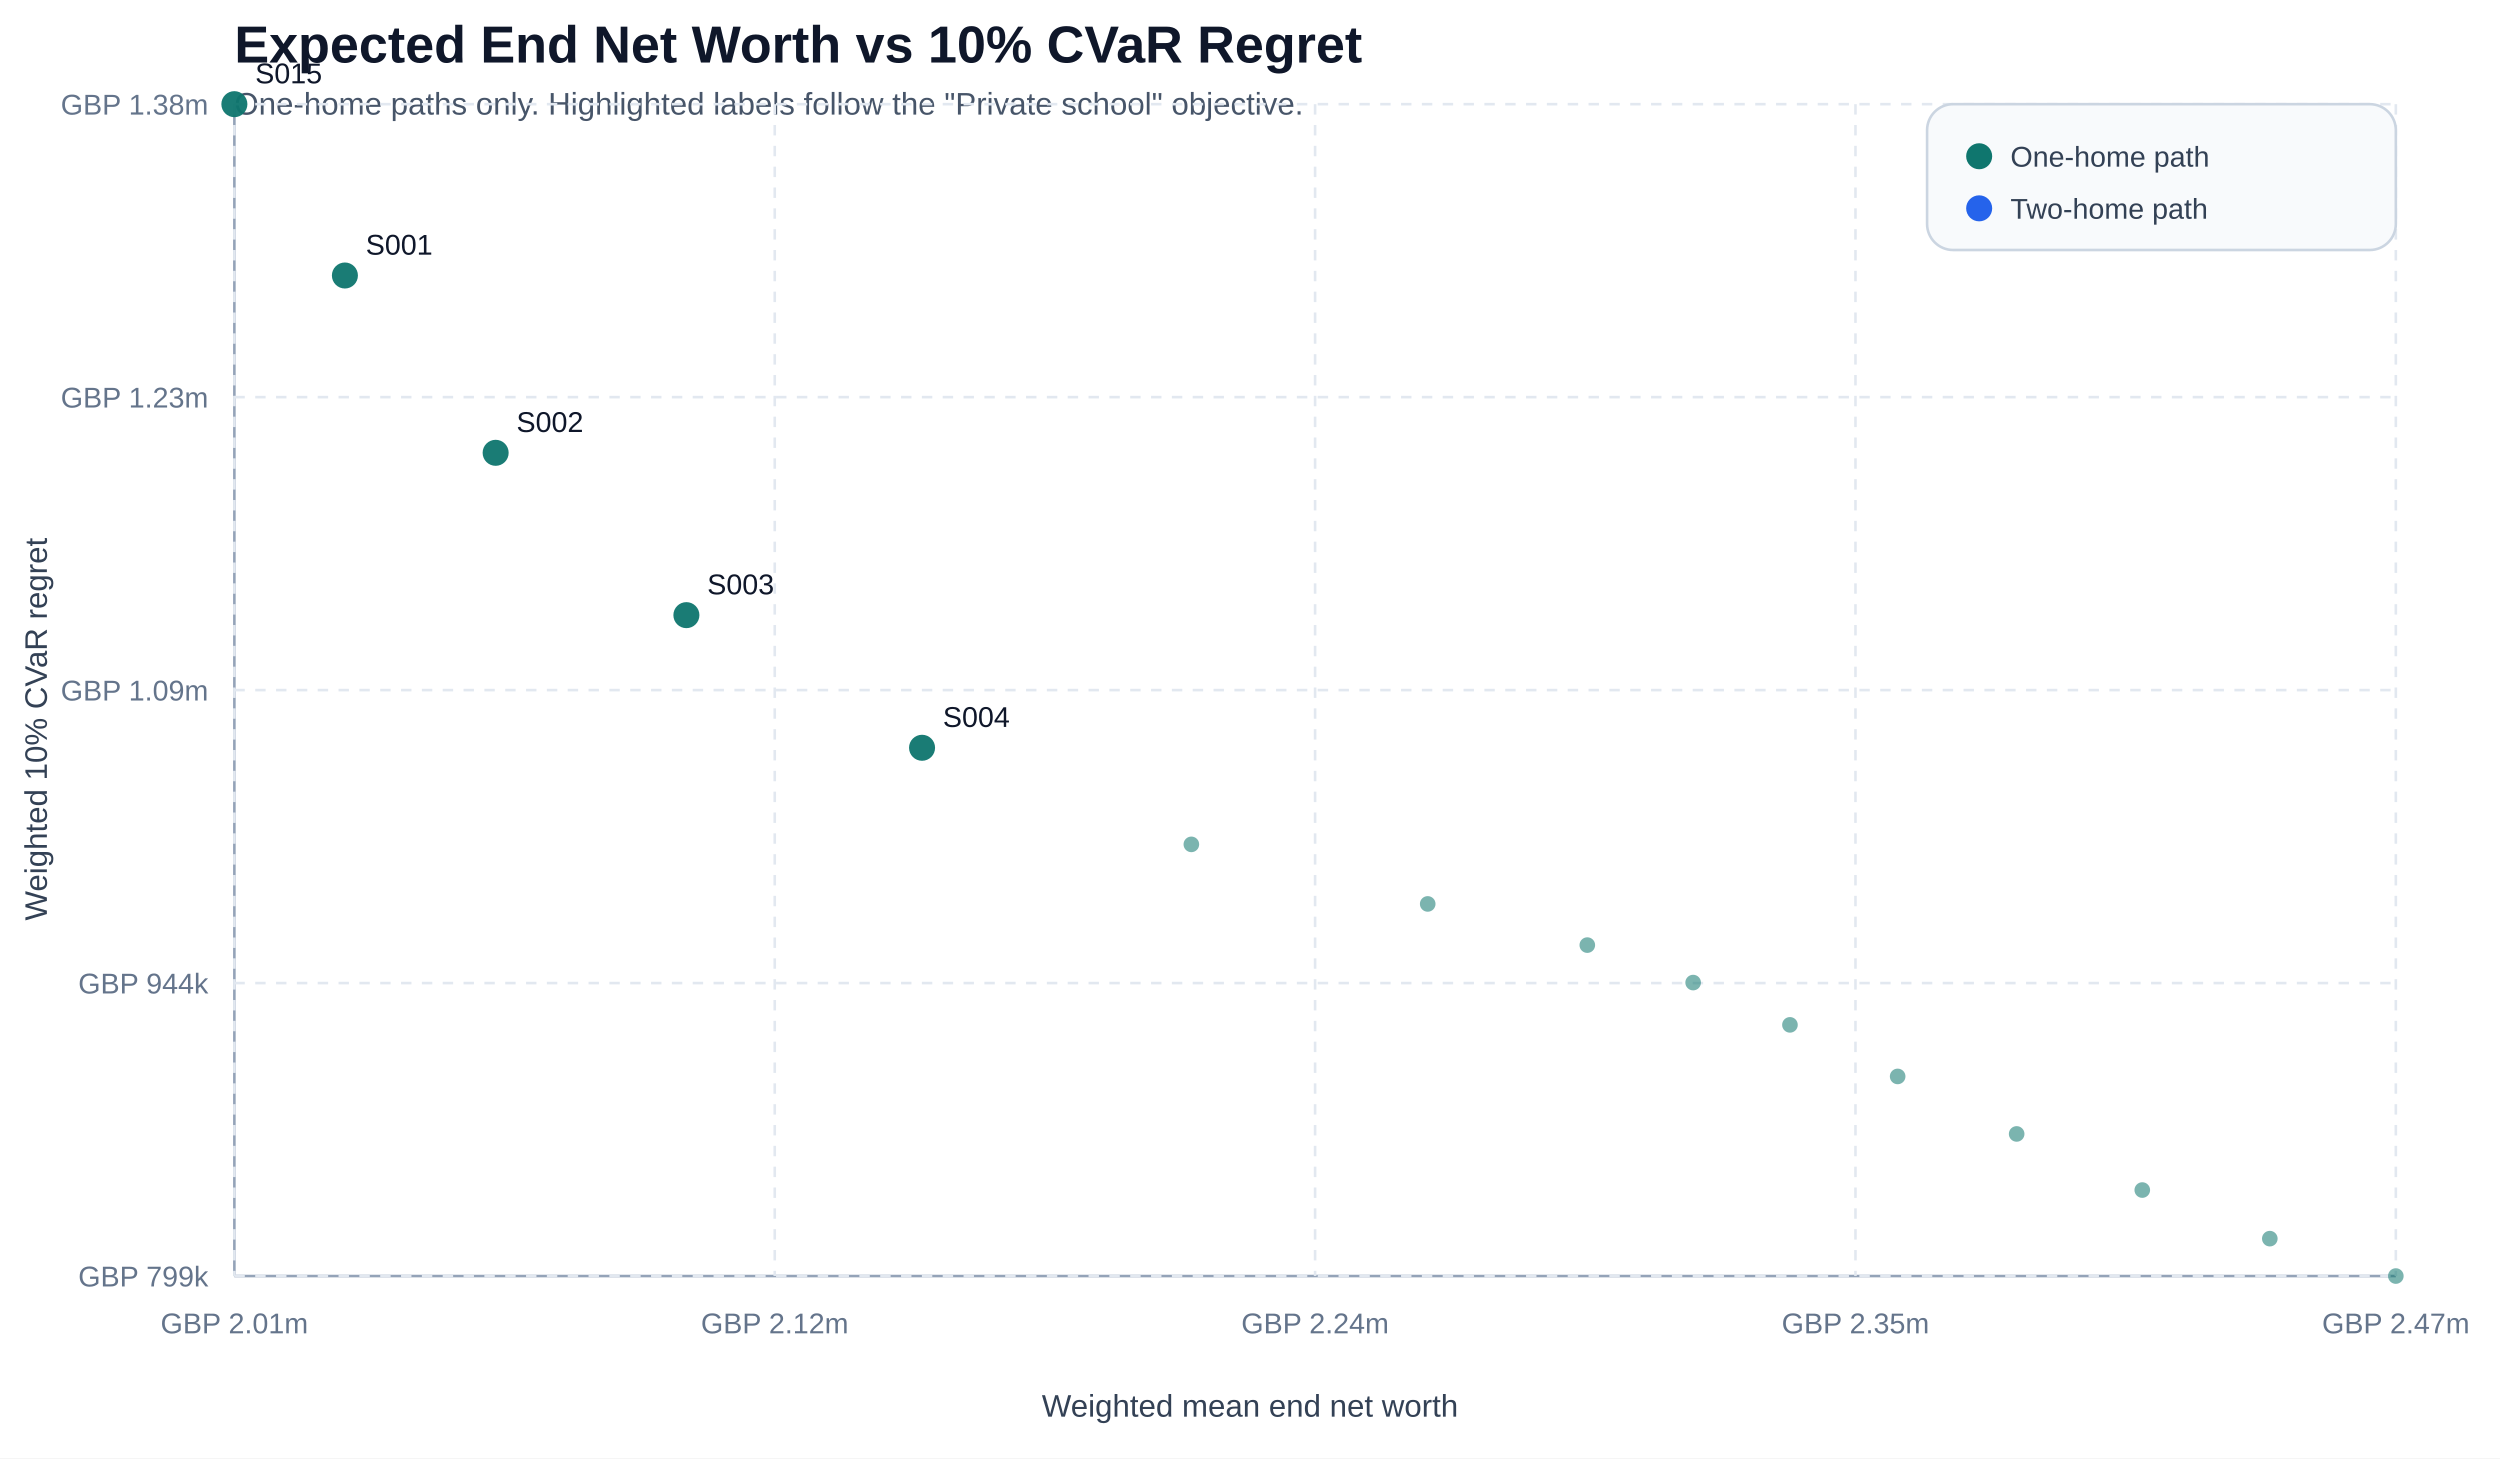
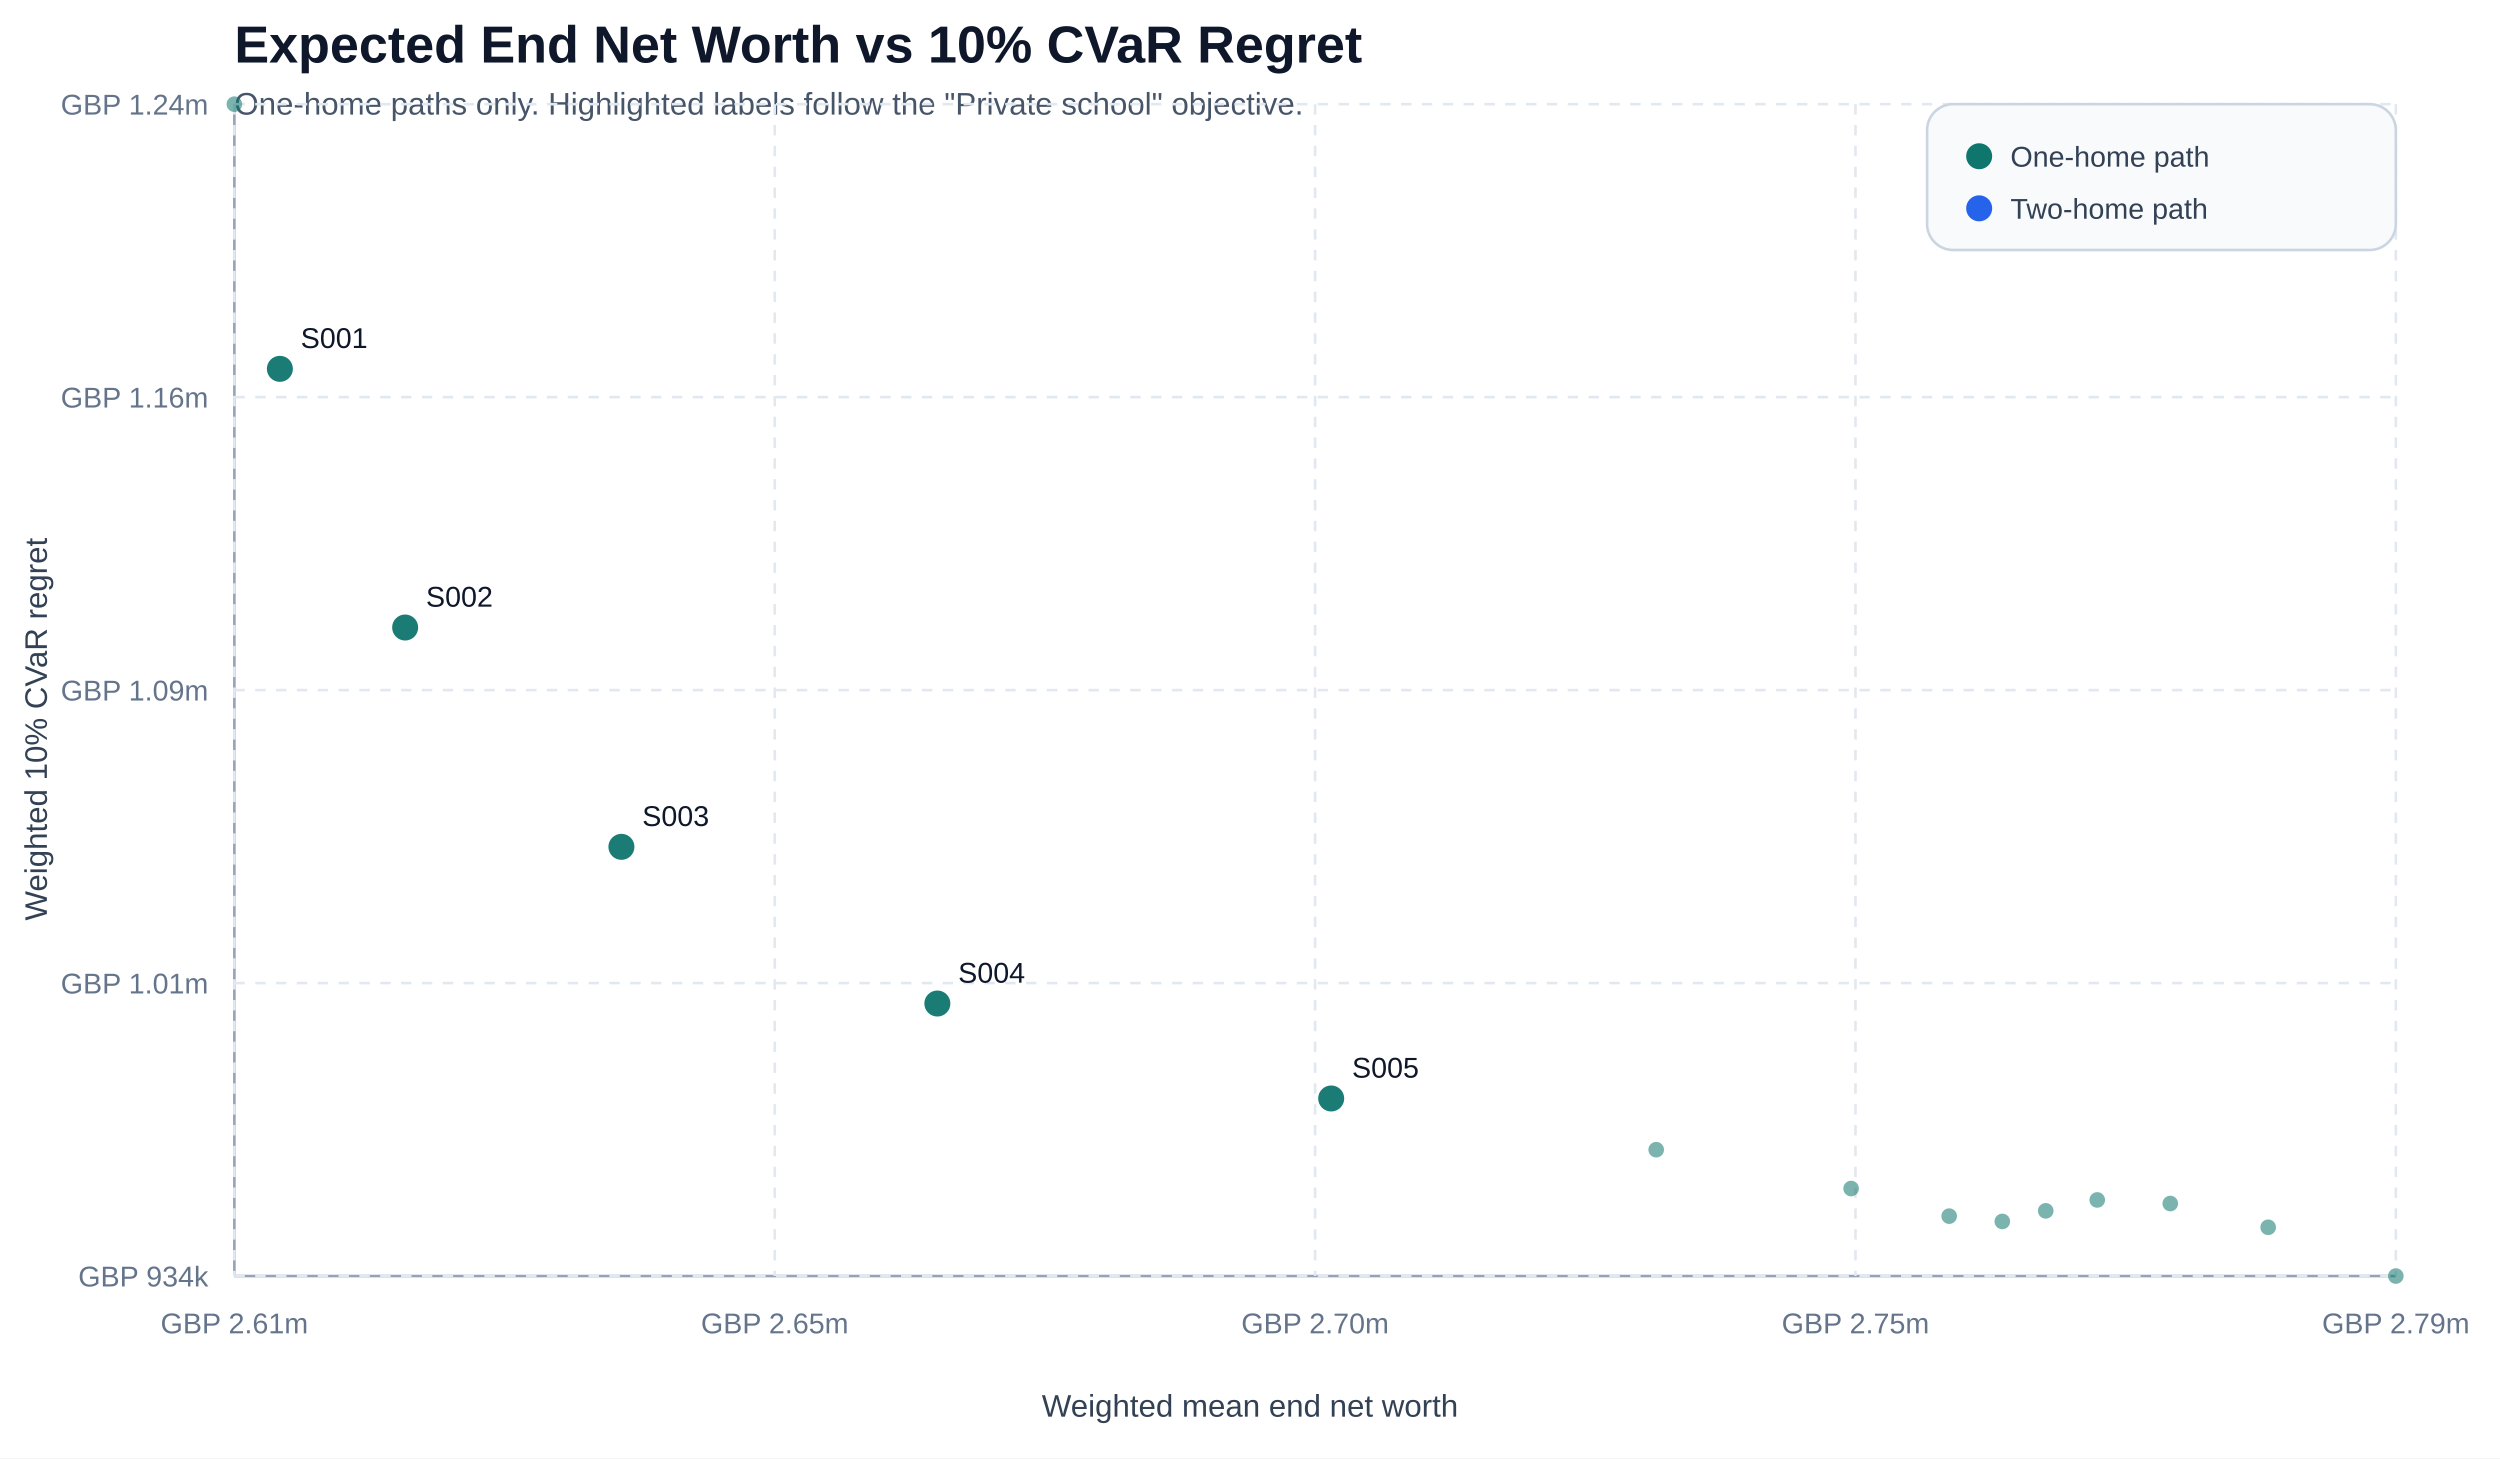
<svg xmlns="http://www.w3.org/2000/svg" width="960" height="560" viewBox="0 0 960 560">
  <rect width="960" height="560" fill="#ffffff" />
  <text x="90" y="24" font-size="20" font-family="Arial, sans-serif" font-weight="700" fill="#0f172a">Expected End Net Worth vs 10% CVaR Regret</text>
  <text x="90" y="44" font-size="12" font-family="Arial, sans-serif" fill="#475569">One-home paths only. Highlighted labels follow the "Private school" objective.</text>
  <line x1="90" y1="490" x2="920" y2="490" stroke="#94a3b8" />
  <line x1="90" y1="40" x2="90" y2="490" stroke="#94a3b8" />
  <line x1="90" y1="40" x2="90" y2="490" stroke="#e2e8f0" stroke-dasharray="4 4" />
  <line x1="90" y1="490" x2="920" y2="490" stroke="#e2e8f0" stroke-dasharray="4 4" />
-   <text x="90" y="512" text-anchor="middle" font-size="11" font-family="Arial, sans-serif" fill="#64748b">GBP 2.01m</text>
-   <text x="80" y="494" text-anchor="end" font-size="11" font-family="Arial, sans-serif" fill="#64748b">GBP 799k</text>
+   <text x="90" y="512" text-anchor="middle" font-size="11" font-family="Arial, sans-serif" fill="#64748b">GBP 2.61m</text>
+   <text x="80" y="494" text-anchor="end" font-size="11" font-family="Arial, sans-serif" fill="#64748b">GBP 934k</text>
  <line x1="297.5" y1="40" x2="297.5" y2="490" stroke="#e2e8f0" stroke-dasharray="4 4" />
  <line x1="90" y1="377.5" x2="920" y2="377.5" stroke="#e2e8f0" stroke-dasharray="4 4" />
-   <text x="297.5" y="512" text-anchor="middle" font-size="11" font-family="Arial, sans-serif" fill="#64748b">GBP 2.12m</text>
-   <text x="80" y="381.5" text-anchor="end" font-size="11" font-family="Arial, sans-serif" fill="#64748b">GBP 944k</text>
+   <text x="297.5" y="512" text-anchor="middle" font-size="11" font-family="Arial, sans-serif" fill="#64748b">GBP 2.65m</text>
+   <text x="80" y="381.5" text-anchor="end" font-size="11" font-family="Arial, sans-serif" fill="#64748b">GBP 1.01m</text>
  <line x1="505" y1="40" x2="505" y2="490" stroke="#e2e8f0" stroke-dasharray="4 4" />
  <line x1="90" y1="265" x2="920" y2="265" stroke="#e2e8f0" stroke-dasharray="4 4" />
-   <text x="505" y="512" text-anchor="middle" font-size="11" font-family="Arial, sans-serif" fill="#64748b">GBP 2.24m</text>
+   <text x="505" y="512" text-anchor="middle" font-size="11" font-family="Arial, sans-serif" fill="#64748b">GBP 2.70m</text>
  <text x="80" y="269" text-anchor="end" font-size="11" font-family="Arial, sans-serif" fill="#64748b">GBP 1.09m</text>
  <line x1="712.5" y1="40" x2="712.5" y2="490" stroke="#e2e8f0" stroke-dasharray="4 4" />
  <line x1="90" y1="152.5" x2="920" y2="152.5" stroke="#e2e8f0" stroke-dasharray="4 4" />
-   <text x="712.5" y="512" text-anchor="middle" font-size="11" font-family="Arial, sans-serif" fill="#64748b">GBP 2.35m</text>
-   <text x="80" y="156.5" text-anchor="end" font-size="11" font-family="Arial, sans-serif" fill="#64748b">GBP 1.23m</text>
+   <text x="712.5" y="512" text-anchor="middle" font-size="11" font-family="Arial, sans-serif" fill="#64748b">GBP 2.75m</text>
+   <text x="80" y="156.5" text-anchor="end" font-size="11" font-family="Arial, sans-serif" fill="#64748b">GBP 1.16m</text>
  <line x1="920" y1="40" x2="920" y2="490" stroke="#e2e8f0" stroke-dasharray="4 4" />
  <line x1="90" y1="40" x2="920" y2="40" stroke="#e2e8f0" stroke-dasharray="4 4" />
-   <text x="920" y="512" text-anchor="middle" font-size="11" font-family="Arial, sans-serif" fill="#64748b">GBP 2.47m</text>
-   <text x="80" y="44" text-anchor="end" font-size="11" font-family="Arial, sans-serif" fill="#64748b">GBP 1.38m</text>
+   <text x="920" y="512" text-anchor="middle" font-size="11" font-family="Arial, sans-serif" fill="#64748b">GBP 2.79m</text>
+   <text x="80" y="44" text-anchor="end" font-size="11" font-family="Arial, sans-serif" fill="#64748b">GBP 1.24m</text>
  <polyline points="920,490" fill="none" stroke="#0f766e" stroke-width="2.5" />
-   <circle cx="354.068" cy="287.147" r="5" fill="#0f766e" opacity="0.95" />
-   <text x="362.068" y="279.147" font-size="11" font-family="Arial, sans-serif" fill="#0f172a">S004</text>
-   <circle cx="457.48" cy="324.239" r="3" fill="#0f766e" opacity="0.55" />
-   <circle cx="263.576" cy="236.216" r="5" fill="#0f766e" opacity="0.95" />
-   <text x="271.576" y="228.216" font-size="11" font-family="Arial, sans-serif" fill="#0f172a">S003</text>
-   <circle cx="548.241" cy="347.108" r="3" fill="#0f766e" opacity="0.55" />
-   <circle cx="190.327" cy="173.881" r="5" fill="#0f766e" opacity="0.95" />
-   <text x="198.327" y="165.881" font-size="11" font-family="Arial, sans-serif" fill="#0f172a">S002</text>
-   <circle cx="609.526" cy="362.92" r="3" fill="#0f766e" opacity="0.55" />
-   <circle cx="650.169" cy="377.31" r="3" fill="#0f766e" opacity="0.55" />
-   <circle cx="132.444" cy="105.794" r="5" fill="#0f766e" opacity="0.95" />
-   <text x="140.444" y="97.794" font-size="11" font-family="Arial, sans-serif" fill="#0f172a">S001</text>
+   <circle cx="511.175" cy="421.819" r="5" fill="#0f766e" opacity="0.95" />
+   <text x="519.175" y="413.819" font-size="11" font-family="Arial, sans-serif" fill="#0f172a">S005</text>
+   <circle cx="635.981" cy="441.484" r="3" fill="#0f766e" opacity="0.55" />
+   <circle cx="359.944" cy="385.354" r="5" fill="#0f766e" opacity="0.95" />
+   <text x="367.944" y="377.354" font-size="11" font-family="Arial, sans-serif" fill="#0f172a">S004</text>
+   <circle cx="238.624" cy="325.188" r="5" fill="#0f766e" opacity="0.95" />
+   <text x="246.624" y="317.188" font-size="11" font-family="Arial, sans-serif" fill="#0f172a">S003</text>
+   <circle cx="710.829" cy="456.392" r="3" fill="#0f766e" opacity="0.55" />
+   <circle cx="155.58" cy="240.967" r="5" fill="#0f766e" opacity="0.95" />
+   <text x="163.58" y="232.967" font-size="11" font-family="Arial, sans-serif" fill="#0f172a">S002</text>
+   <circle cx="107.472" cy="141.635" r="5" fill="#0f766e" opacity="0.95" />
+   <text x="115.472" y="133.635" font-size="11" font-family="Arial, sans-serif" fill="#0f172a">S001</text>
+   <circle cx="748.483" cy="466.997" r="3" fill="#0f766e" opacity="0.55" />
+   <circle cx="768.883" cy="469.034" r="3" fill="#0f766e" opacity="0.55" />
+   <circle cx="90" cy="40" r="3" fill="#0f766e" opacity="0.55" />
  <circle cx="920" cy="490" r="3" fill="#0f766e" opacity="0.55" />
-   <circle cx="871.607" cy="475.64" r="3" fill="#0f766e" opacity="0.55" />
-   <circle cx="822.636" cy="456.979" r="3" fill="#0f766e" opacity="0.55" />
-   <circle cx="774.394" cy="435.431" r="3" fill="#0f766e" opacity="0.55" />
-   <circle cx="728.7" cy="413.349" r="3" fill="#0f766e" opacity="0.55" />
-   <circle cx="687.34" cy="393.548" r="3" fill="#0f766e" opacity="0.55" />
-   <circle cx="90" cy="40" r="5" fill="#0f766e" opacity="0.95" />
-   <text x="98" y="32" font-size="11" font-family="Arial, sans-serif" fill="#0f172a">S015</text>
+   <circle cx="870.976" cy="471.28" r="3" fill="#0f766e" opacity="0.55" />
+   <circle cx="785.563" cy="464.962" r="3" fill="#0f766e" opacity="0.55" />
+   <circle cx="833.387" cy="462.159" r="3" fill="#0f766e" opacity="0.55" />
+   <circle cx="805.344" cy="460.778" r="3" fill="#0f766e" opacity="0.55" />
  <text x="480" y="544" text-anchor="middle" font-size="12" font-family="Arial, sans-serif" fill="#334155">Weighted mean end net worth</text>
  <text x="18" y="280" transform="rotate(-90 18 280)" text-anchor="middle" font-size="12" font-family="Arial, sans-serif" fill="#334155">Weighted 10% CVaR regret</text>
  <rect x="740" y="40" width="180" height="56" rx="10" fill="#f8fafc" stroke="#cbd5e1" />
  <circle cx="760" cy="60" r="5" fill="#0f766e" />
  <text x="772" y="64" font-size="11" font-family="Arial, sans-serif" fill="#334155">One-home path</text>
  <circle cx="760" cy="80" r="5" fill="#2563eb" />
  <text x="772" y="84" font-size="11" font-family="Arial, sans-serif" fill="#334155">Two-home path</text>
</svg>
